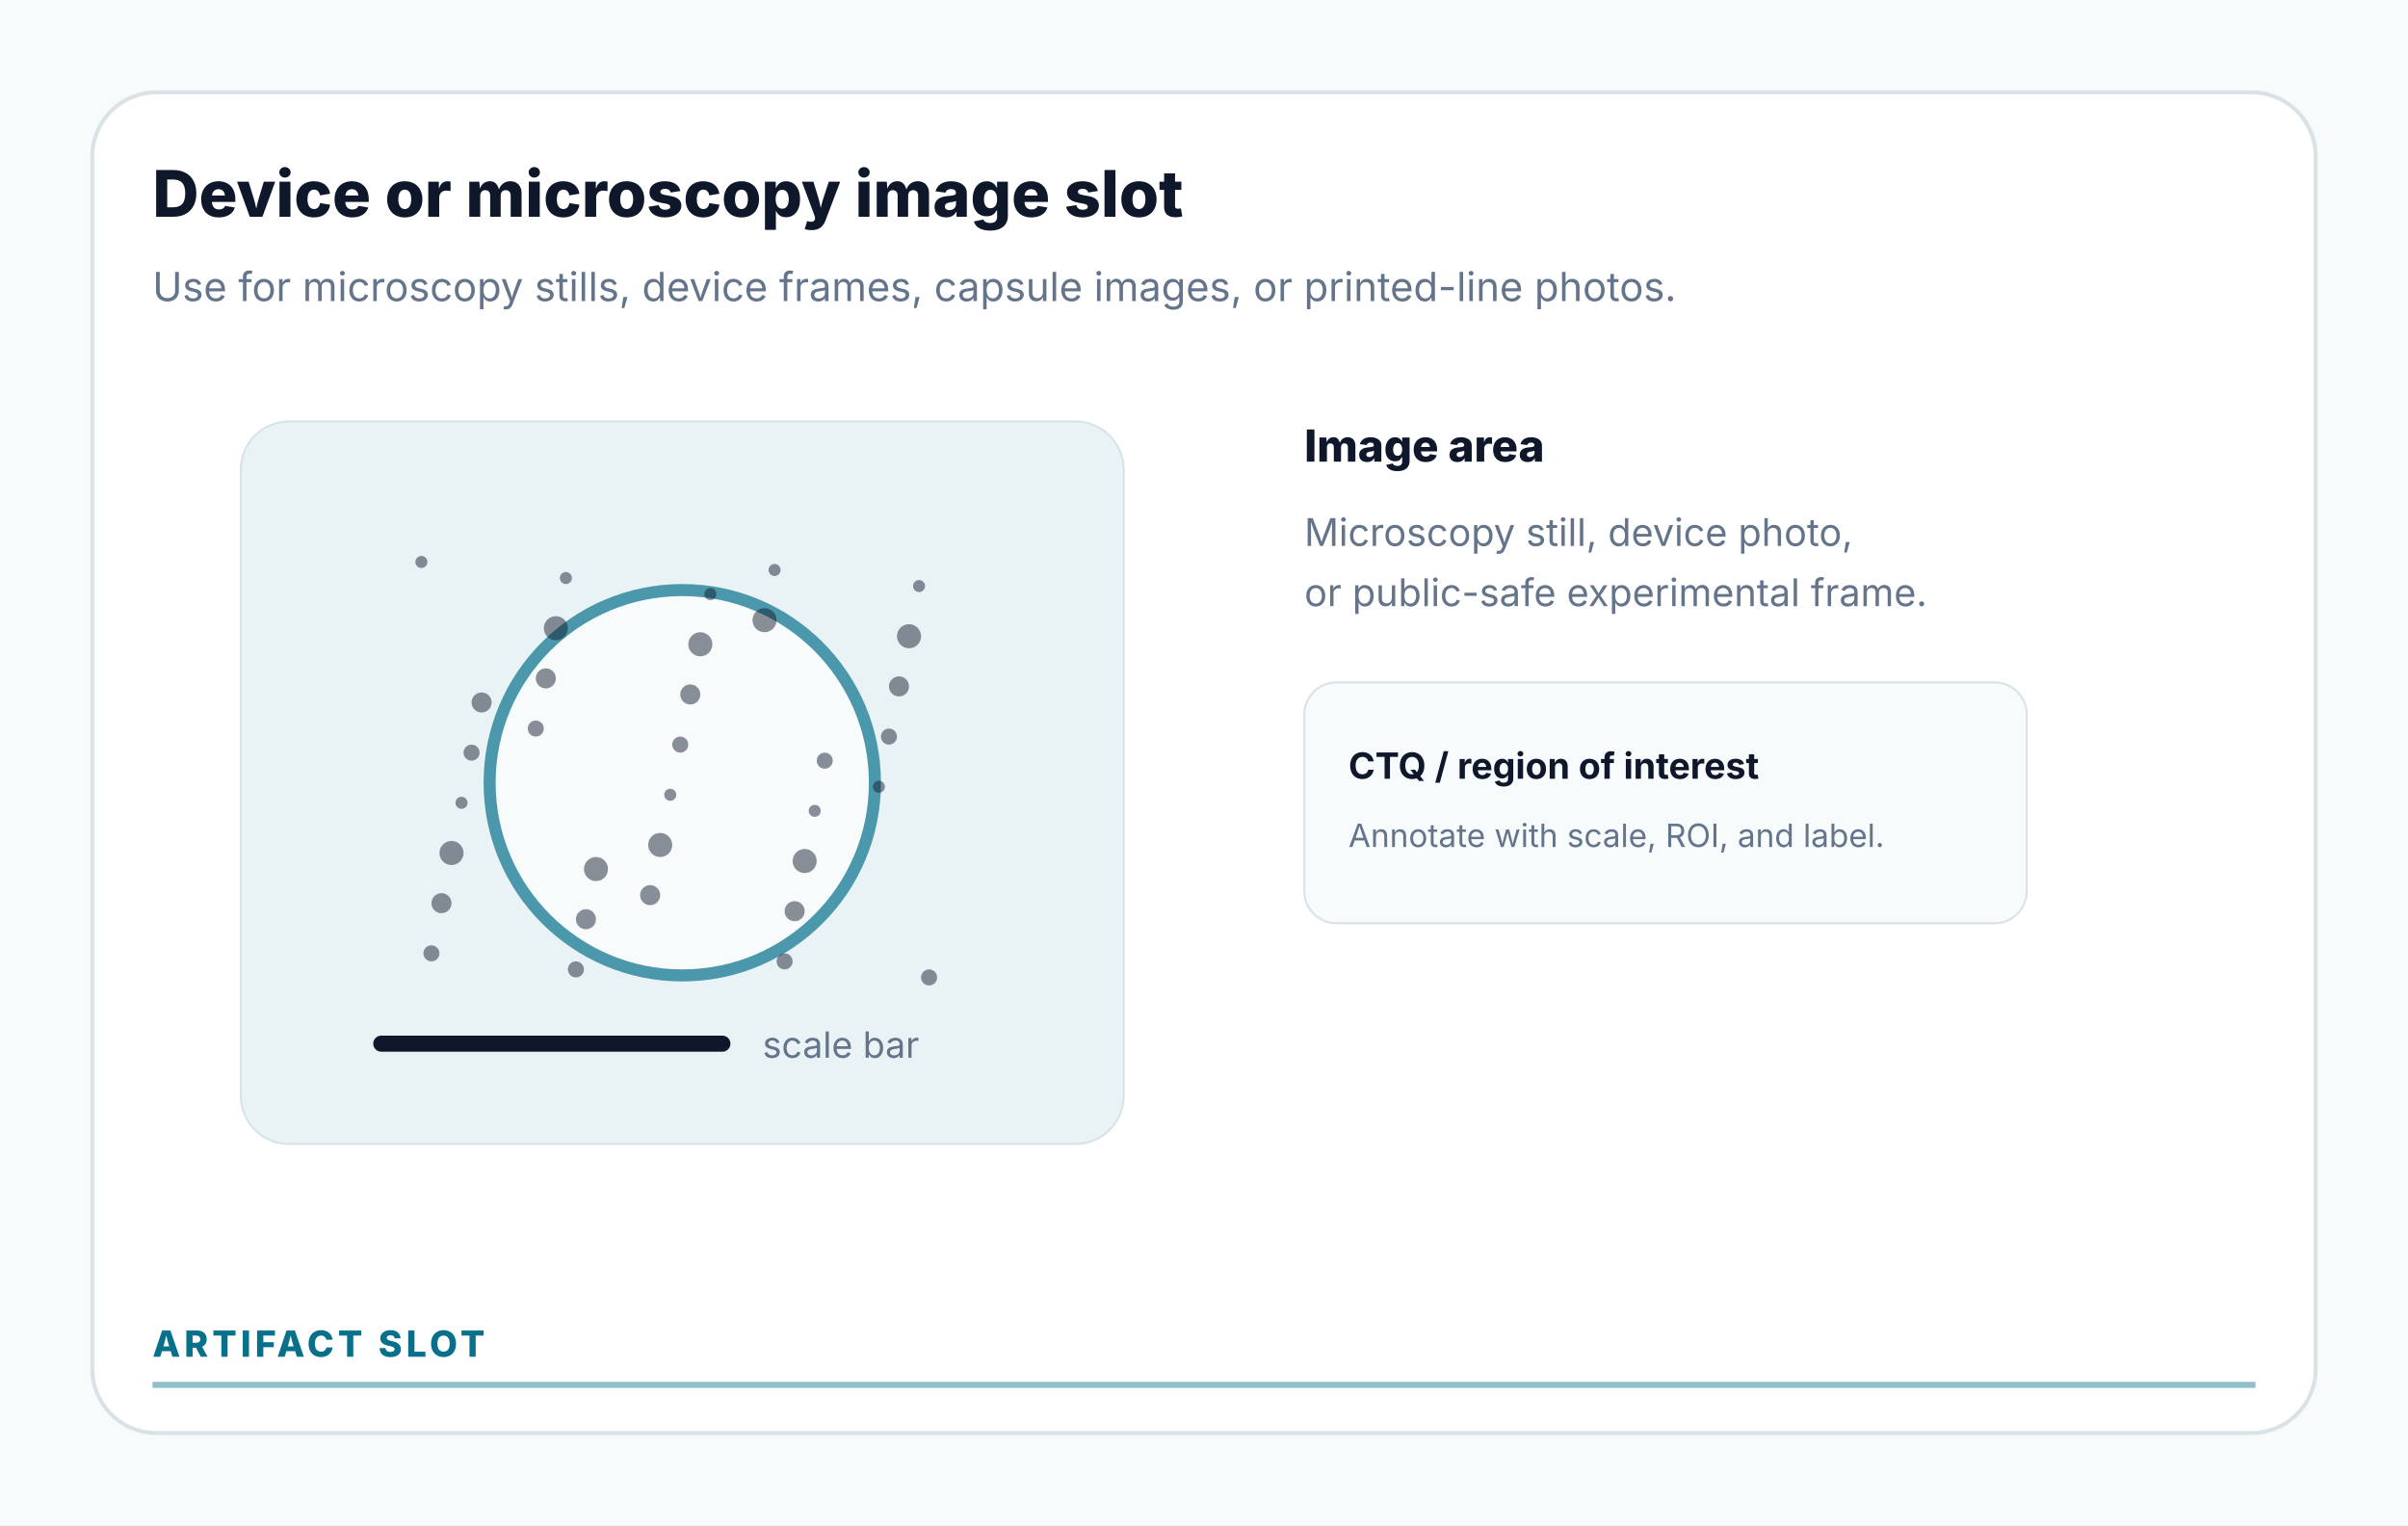
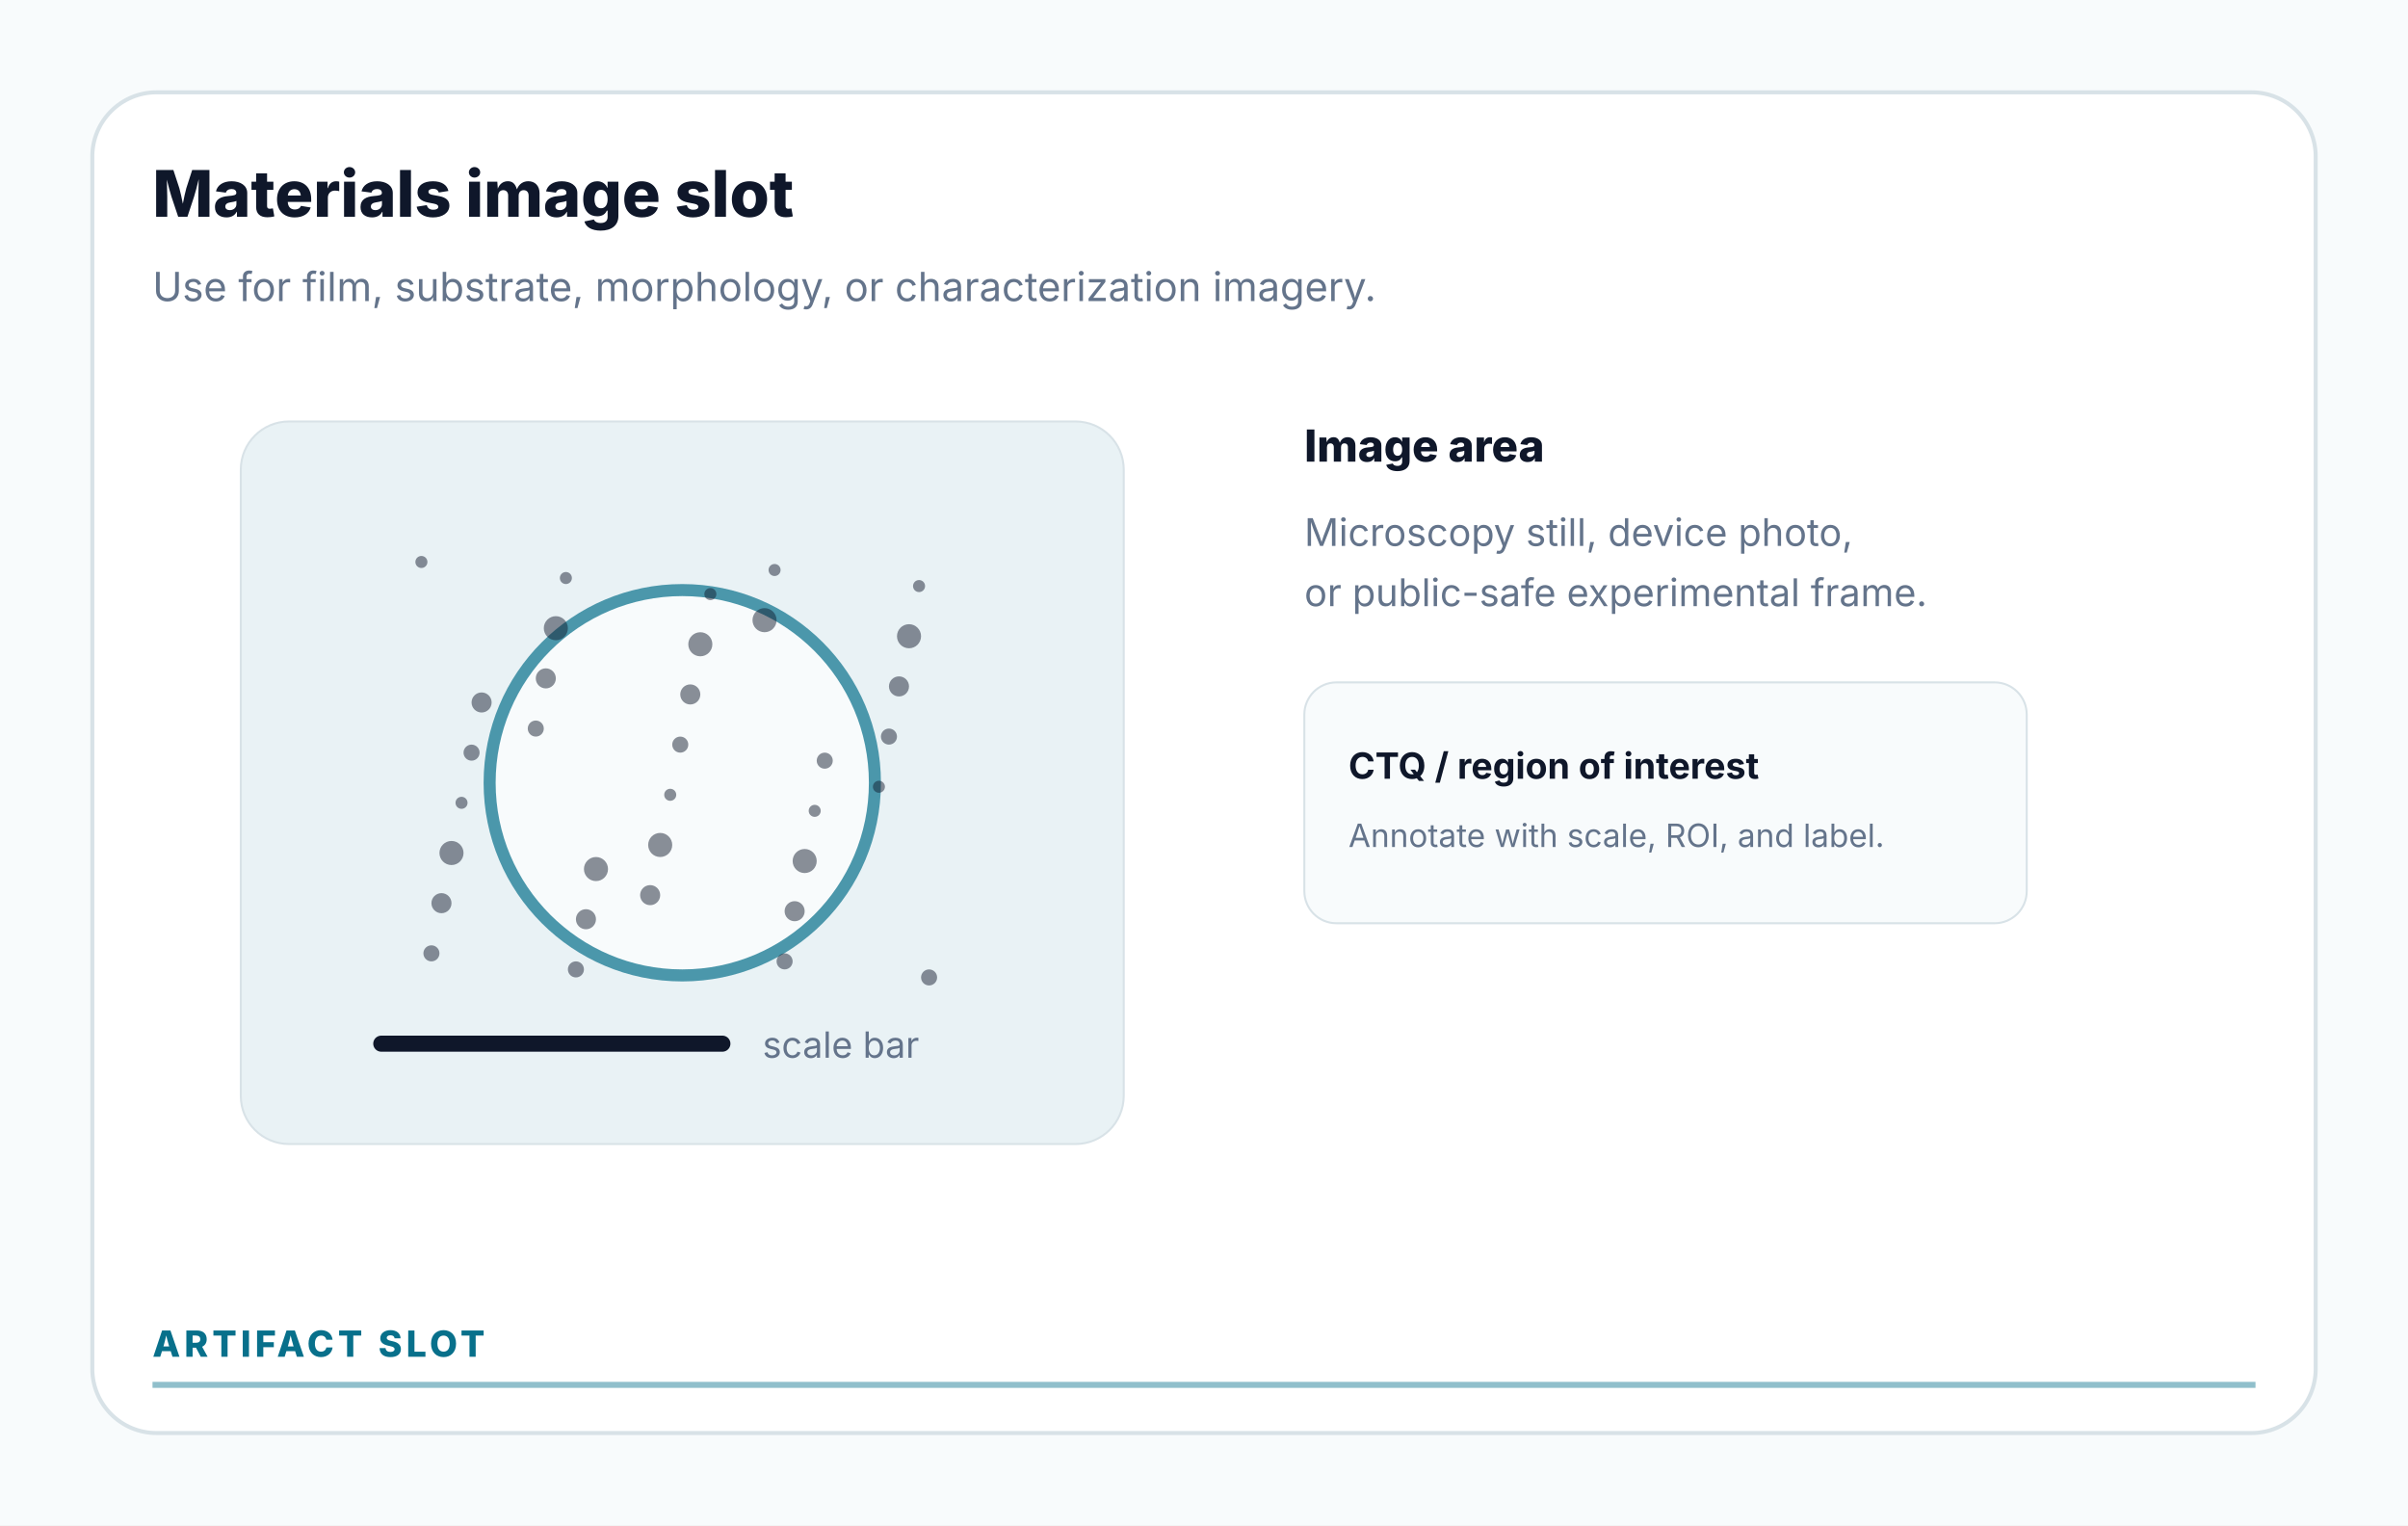
<svg xmlns="http://www.w3.org/2000/svg" width="1200" height="760" viewBox="0 0 1200 760" role="img" aria-labelledby="title desc">
  <rect width="1200" height="760" fill="#f8fbfc" />
  <rect x="46" y="46" width="1108" height="668" rx="32" fill="#fff" stroke="#d8e2e7" stroke-width="2" />
-   <text x="76" y="108" fill="#0f172a" font-family="Inter, Arial, sans-serif" font-size="32" font-weight="800">Device or microscopy image slot</text>
-   <text x="76" y="150" fill="#64748b" font-family="Inter, Arial, sans-serif" font-size="20">Use for microscopy stills, device frames, capsule images, or printed-line photos.</text>
+   <text x="76" y="108" fill="#0f172a" font-family="Inter, Arial, sans-serif" font-size="32" font-weight="800">Materials image slot</text>
+   <text x="76" y="150" fill="#64748b" font-family="Inter, Arial, sans-serif" font-size="20">Use for film, substrate, morphology, or characterization imagery.</text>
  <g transform="translate(120,210)">
    <rect x="0" y="0" width="440" height="360" rx="24" fill="#e9f2f5" stroke="#d8e2e7" />
    <circle cx="220" cy="180" r="96" fill="#fff" stroke="#08708b" stroke-width="6" opacity="0.7" />
    <g fill="#0f172a" opacity="0.48">
      <circle cx="90" cy="70" r="3" />
      <circle cx="147" cy="153" r="4" />
      <circle cx="204" cy="236" r="5" />
      <circle cx="261" cy="99" r="6" />
      <circle cx="318" cy="182" r="3" />
      <circle cx="95" cy="265" r="4" />
      <circle cx="152" cy="128" r="5" />
      <circle cx="209" cy="211" r="6" />
      <circle cx="266" cy="74" r="3" />
      <circle cx="323" cy="157" r="4" />
      <circle cx="100" cy="240" r="5" />
      <circle cx="157" cy="103" r="6" />
      <circle cx="214" cy="186" r="3" />
      <circle cx="271" cy="269" r="4" />
      <circle cx="328" cy="132" r="5" />
      <circle cx="105" cy="215" r="6" />
      <circle cx="162" cy="78" r="3" />
      <circle cx="219" cy="161" r="4" />
      <circle cx="276" cy="244" r="5" />
      <circle cx="333" cy="107" r="6" />
      <circle cx="110" cy="190" r="3" />
      <circle cx="167" cy="273" r="4" />
      <circle cx="224" cy="136" r="5" />
      <circle cx="281" cy="219" r="6" />
      <circle cx="338" cy="82" r="3" />
      <circle cx="115" cy="165" r="4" />
      <circle cx="172" cy="248" r="5" />
      <circle cx="229" cy="111" r="6" />
      <circle cx="286" cy="194" r="3" />
      <circle cx="343" cy="277" r="4" />
      <circle cx="120" cy="140" r="5" />
      <circle cx="177" cy="223" r="6" />
      <circle cx="234" cy="86" r="3" />
      <circle cx="291" cy="169" r="4" />
    </g>
    <line x1="70" y1="310" x2="240" y2="310" stroke="#0f172a" stroke-width="8" stroke-linecap="round" />
    <text x="260" y="317" fill="#64748b" font-family="Inter, Arial, sans-serif" font-size="18">scale bar</text>
  </g>
  <g transform="translate(650,230)">
    <text x="0" y="0" fill="#0f172a" font-family="Inter, Arial, sans-serif" font-size="22" font-weight="800">Image area</text>
    <text x="0" y="42" fill="#64748b" font-family="Inter, Arial, sans-serif" font-size="19">Microscopy still, device photo,</text>
    <text x="0" y="72" fill="#64748b" font-family="Inter, Arial, sans-serif" font-size="19">or public-safe experimental frame.</text>
    <rect x="0" y="110" width="360" height="120" rx="16" fill="#f8fbfc" stroke="#d8e2e7" />
    <text x="22" y="158" fill="#0f172a" font-family="Inter, Arial, sans-serif" font-size="18" font-weight="700">CTQ / region of interest</text>
    <text x="22" y="192" fill="#64748b" font-family="Inter, Arial, sans-serif" font-size="16">Annotate with scale, ROI, and label.</text>
  </g>
  <text x="76" y="676" fill="#08708b" font-family="Inter, Arial, sans-serif" font-size="18" font-weight="800" letter-spacing="2">ARTIFACT SLOT</text>
  <line x1="76" y1="690" x2="1124" y2="690" stroke="#08708b" stroke-width="3" opacity="0.45" />
</svg>
